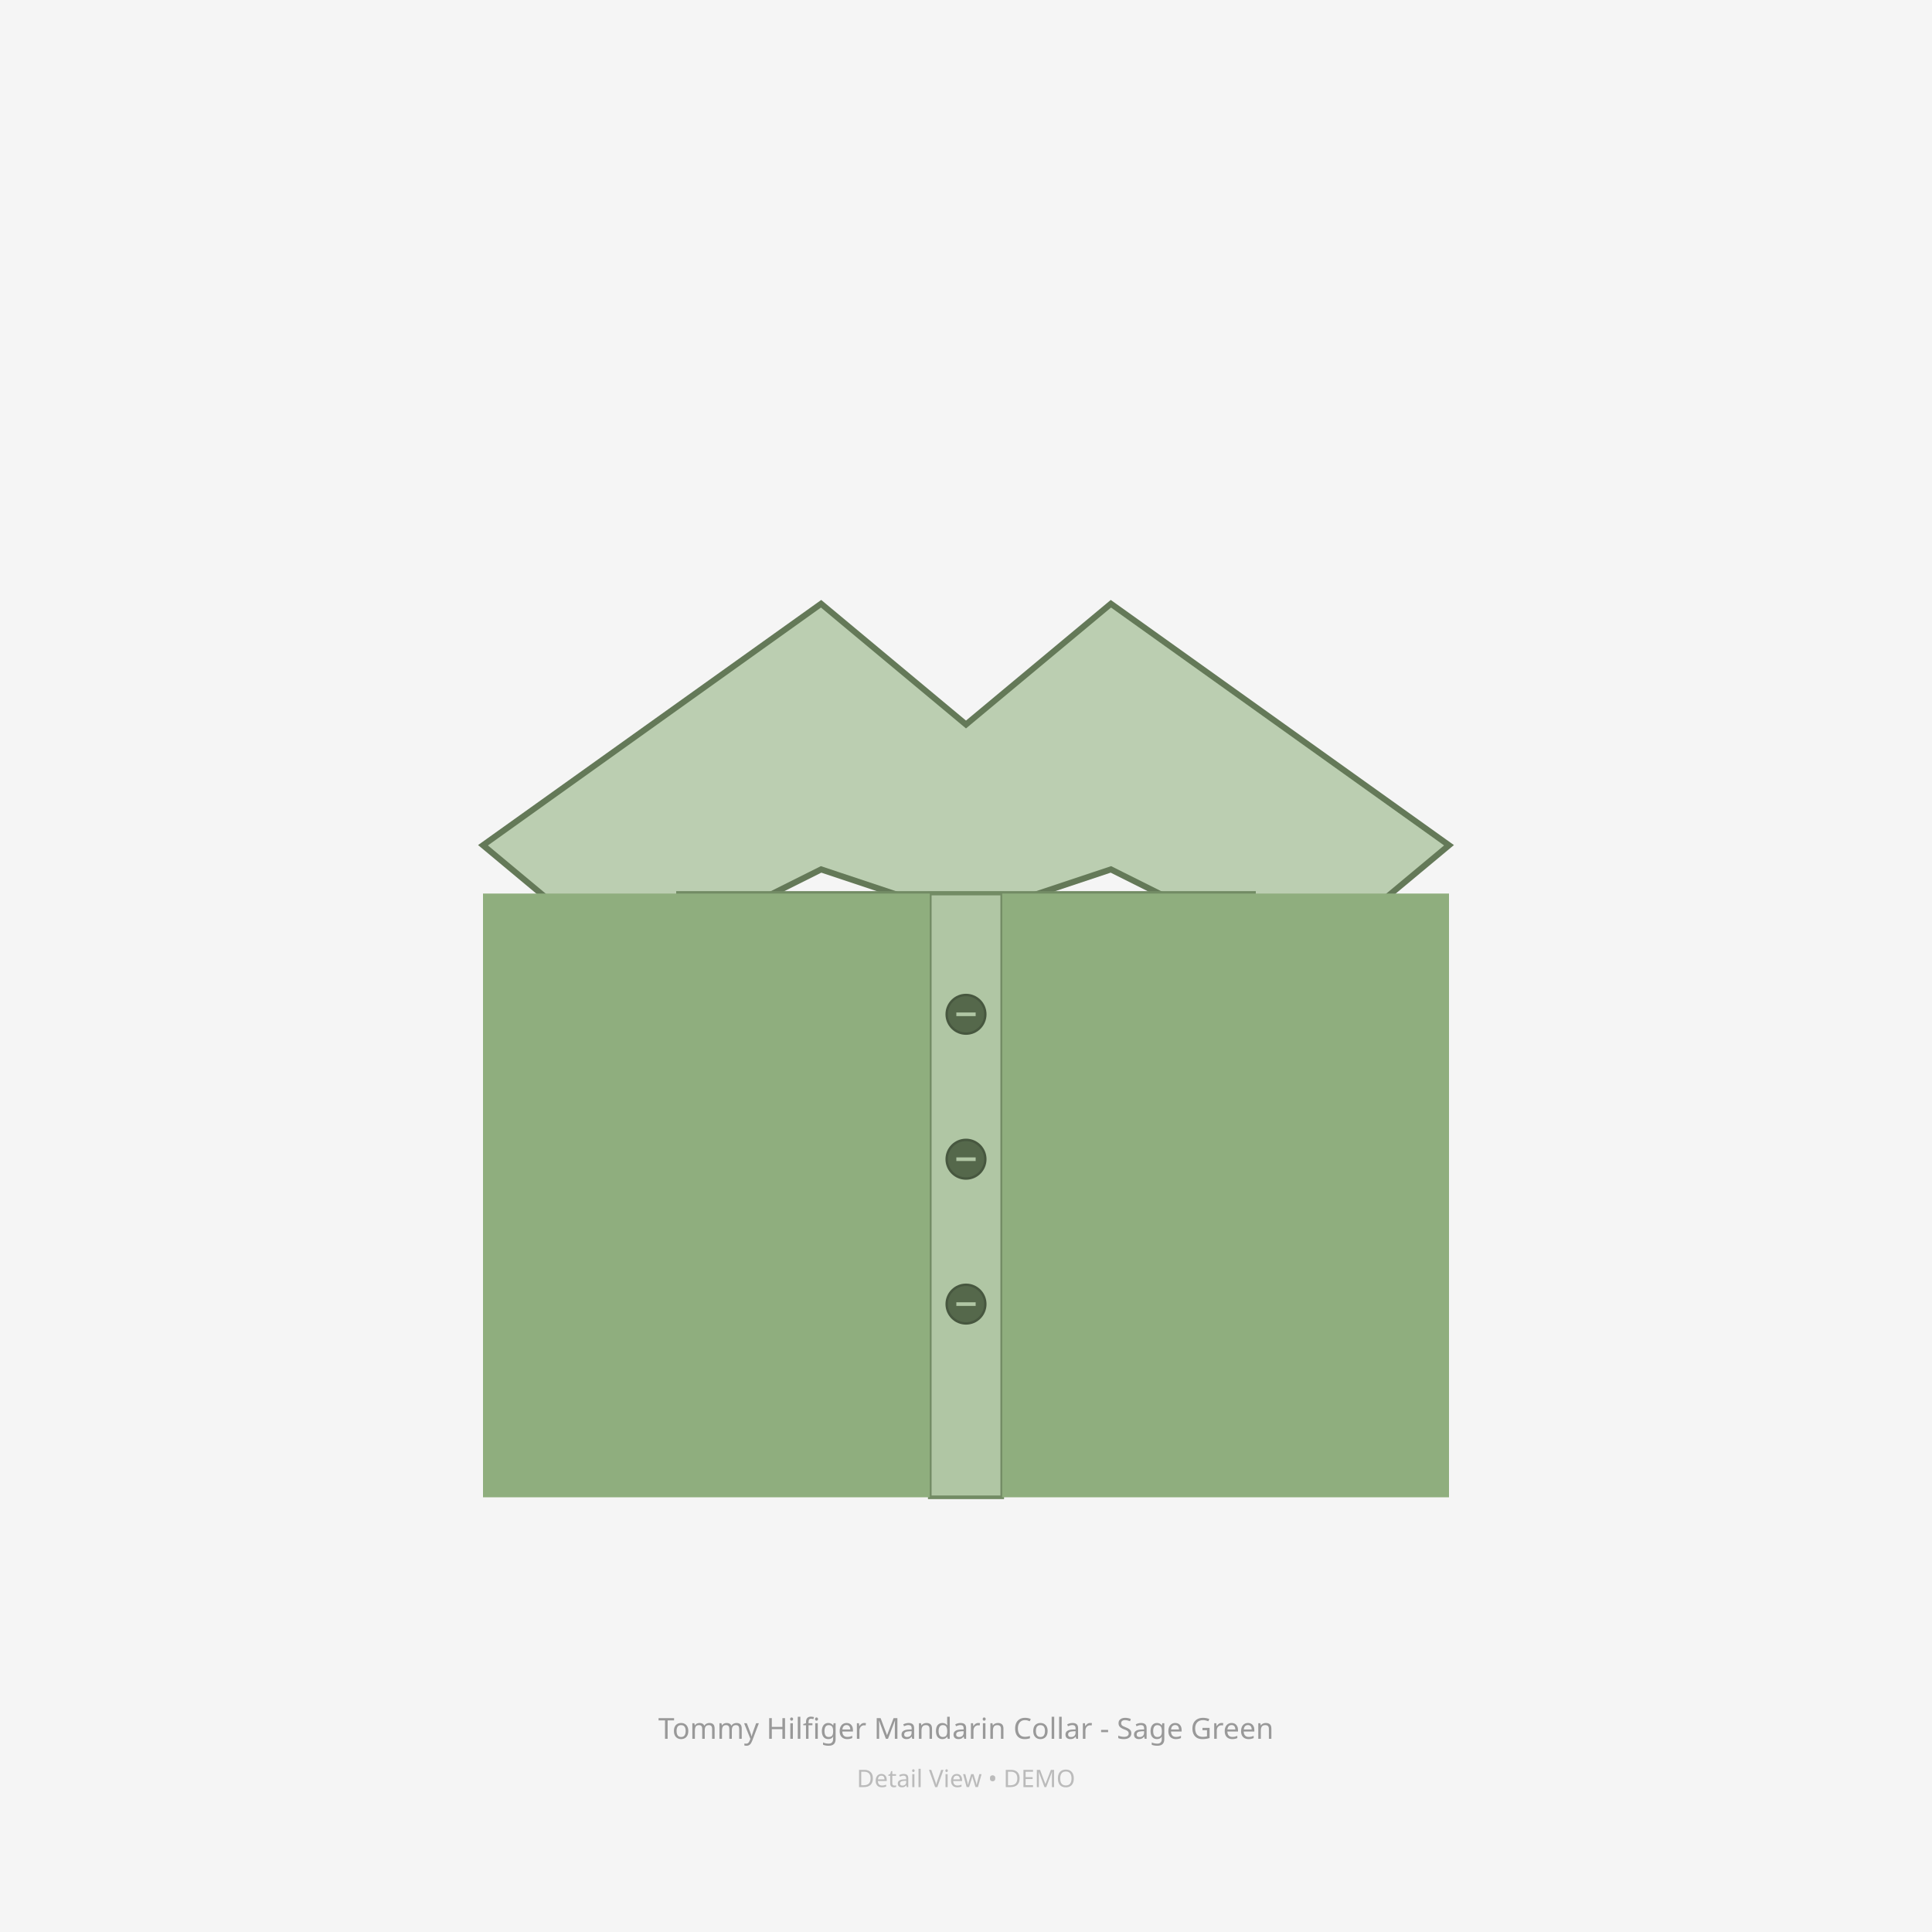
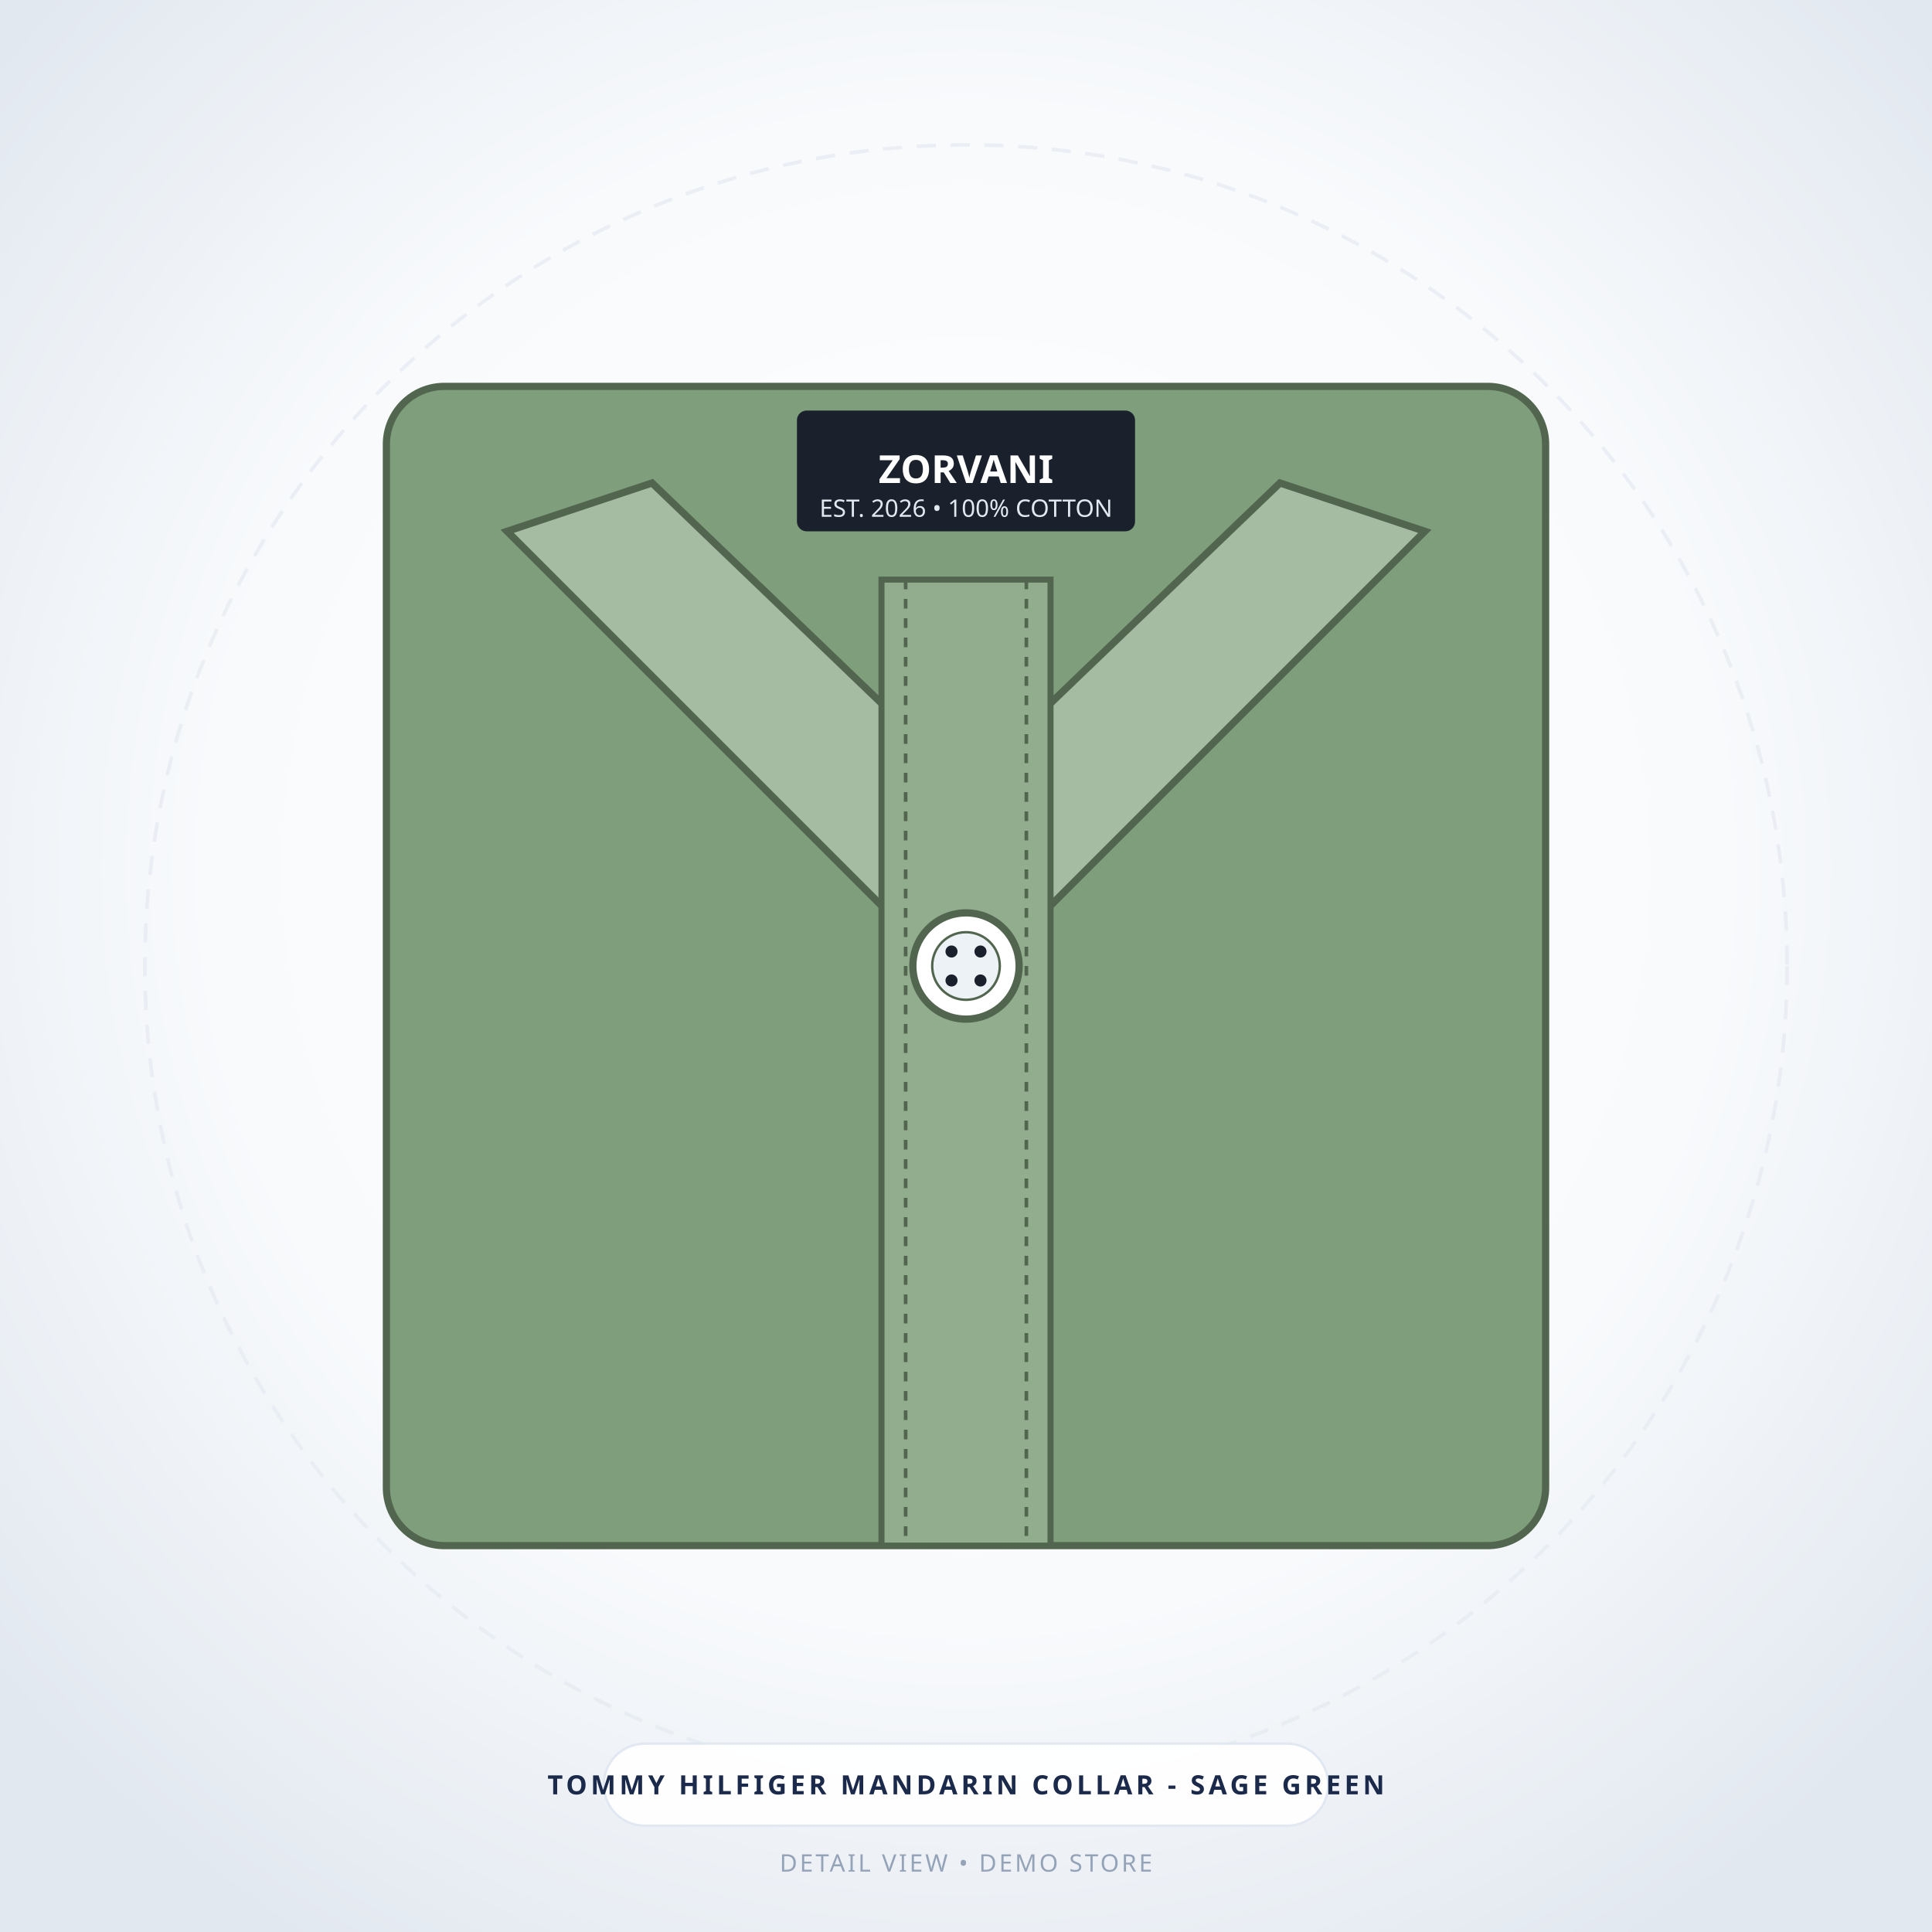
<svg xmlns="http://www.w3.org/2000/svg" viewBox="0 0 800 800" width="800" height="800">
-   <rect width="800" height="800" fill="#F5F5F5" />
-   <path d="M200 350 L340 250 L400 300 L460 250 L600 350 L540 400 L460 360 L400 380 L340 360 L260 400 Z" fill="#bbceb1" stroke="#647958" stroke-width="2.5" />
-   <path d="M280 370 L520 370" stroke="#728b64" stroke-width="2" />
-   <rect x="385" y="370" width="30" height="250" fill="#b0c6a4" stroke="#728b64" stroke-width="1.5" />
-   <circle cx="400" cy="420" r="8" fill="#55684b" stroke="#47573f" stroke-width="1" />
-   <circle cx="400" cy="480" r="8" fill="#55684b" stroke="#47573f" stroke-width="1" />
-   <circle cx="400" cy="540" r="8" fill="#55684b" stroke="#47573f" stroke-width="1" />
-   <line x1="396" y1="420" x2="404" y2="420" stroke="#b0c6a4" stroke-width="1.5" />
-   <line x1="396" y1="480" x2="404" y2="480" stroke="#b0c6a4" stroke-width="1.5" />
-   <line x1="396" y1="540" x2="404" y2="540" stroke="#b0c6a4" stroke-width="1.5" />
-   <rect x="200" y="370" width="185" height="250" fill="#8FAE7E" stroke="none" />
-   <rect x="415" y="370" width="185" height="250" fill="#8FAE7E" stroke="none" />
-   <text x="400" y="720" text-anchor="middle" font-size="12" fill="#999" font-family="sans-serif">Tommy Hilfiger Mandarin Collar - Sage Green</text>
-   <text x="400" y="740" text-anchor="middle" font-size="10" fill="#BBB" font-family="sans-serif">Detail View • DEMO</text>
+   <defs>
+     <radialGradient id="studio-bg" cx="50%" cy="45%" r="65%">
+       <stop offset="0%" stop-color="#FFFFFF" />
+       <stop offset="60%" stop-color="#F8FAFC" />
+       <stop offset="100%" stop-color="#E2E8F0" />
+     </radialGradient>
+     <filter id="shadow-filter" x="-20%" y="-20%" width="140%" height="140%">
+       <feGaussianBlur stdDeviation="10" />
+     </filter>
+   </defs>
+   <rect width="800" height="800" fill="url(#studio-bg)" />
+   <circle cx="400" cy="400" r="340" fill="none" stroke="#E2E8F0" stroke-width="1.5" stroke-dasharray="8,6" opacity="0.6" />
+   <rect x="160" y="160" width="480" height="480" rx="24" fill="#7F9E7B" stroke="#52664f" stroke-width="3" />
+   <path d="M210 220 L370 380 L395 320 L270 200 Z" fill="#a5bba2" stroke="#52664f" stroke-width="3" />
+   <path d="M590 220 L430 380 L405 320 L530 200 Z" fill="#a5bba2" stroke="#52664f" stroke-width="3" />
+   <rect x="365" y="240" width="70" height="400" fill="#92ac8e" stroke="#52664f" stroke-width="2.5" />
+   <line x1="375" y1="240" x2="375" y2="640" stroke="#52664f" stroke-width="1.5" stroke-dasharray="4,4" />
+   <line x1="425" y1="240" x2="425" y2="640" stroke="#52664f" stroke-width="1.5" stroke-dasharray="4,4" />
+   <circle cx="400" cy="400" r="22" fill="#FFFFFF" stroke="#52664f" stroke-width="3" />
+   <circle cx="400" cy="400" r="14" fill="#EDF2F7" stroke="#52664f" stroke-width="1" />
+   <circle cx="394" cy="394" r="2.5" fill="#1A202C" />
+   <circle cx="406" cy="394" r="2.5" fill="#1A202C" />
+   <circle cx="394" cy="406" r="2.5" fill="#1A202C" />
+   <circle cx="406" cy="406" r="2.5" fill="#1A202C" />
+   <rect x="330" y="170" width="140" height="50" rx="4" fill="#1A202C" />
+   <text x="400" y="200" text-anchor="middle" font-size="16" font-weight="bold" fill="#FFFFFF" font-family="sans-serif">ZORVANI</text>
+   <text x="400" y="214" text-anchor="middle" font-size="10" fill="#E2E8F0" font-family="sans-serif">EST. 2026 • 100% COTTON</text>
+   <rect x="250" y="722" width="300" height="34" rx="17" fill="#FFFFFF" stroke="#E2E8F0" stroke-width="1" opacity="0.95" />
+   <text x="400" y="743" text-anchor="middle" font-size="11" font-weight="bold" fill="#1B2A4A" letter-spacing="1.5" font-family="sans-serif">TOMMY HILFIGER MANDARIN COLLAR - SAGE GREEN</text>
+   <text x="400" y="775" text-anchor="middle" font-size="10" fill="#94A3B8" letter-spacing="1" font-family="sans-serif">DETAIL VIEW • DEMO STORE</text>
</svg>
